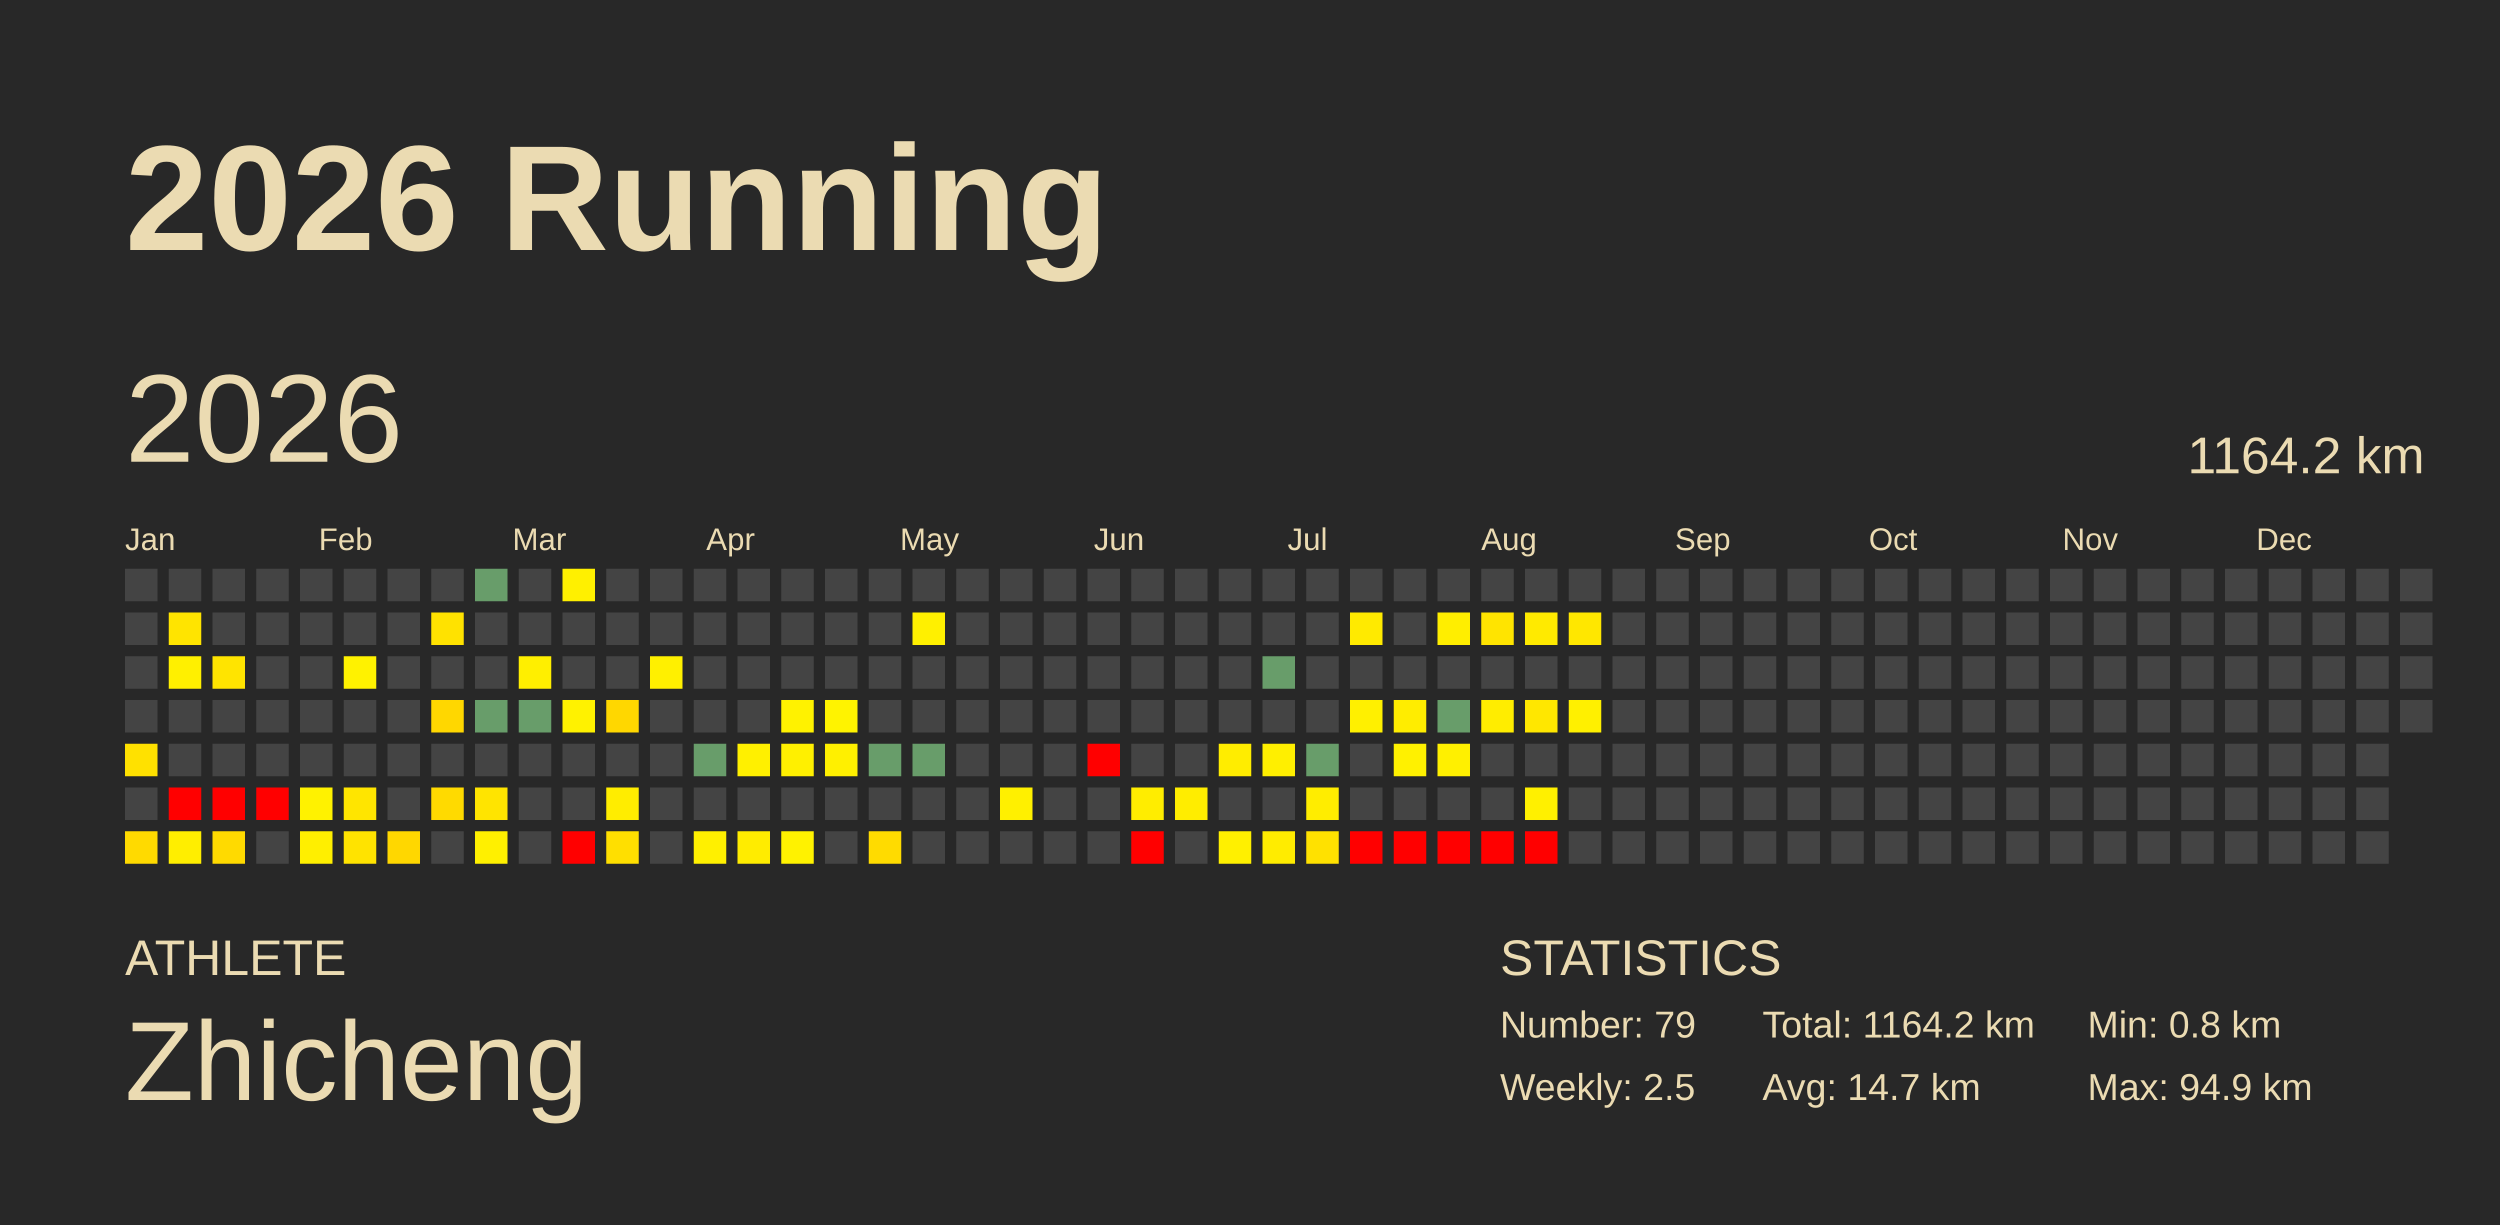
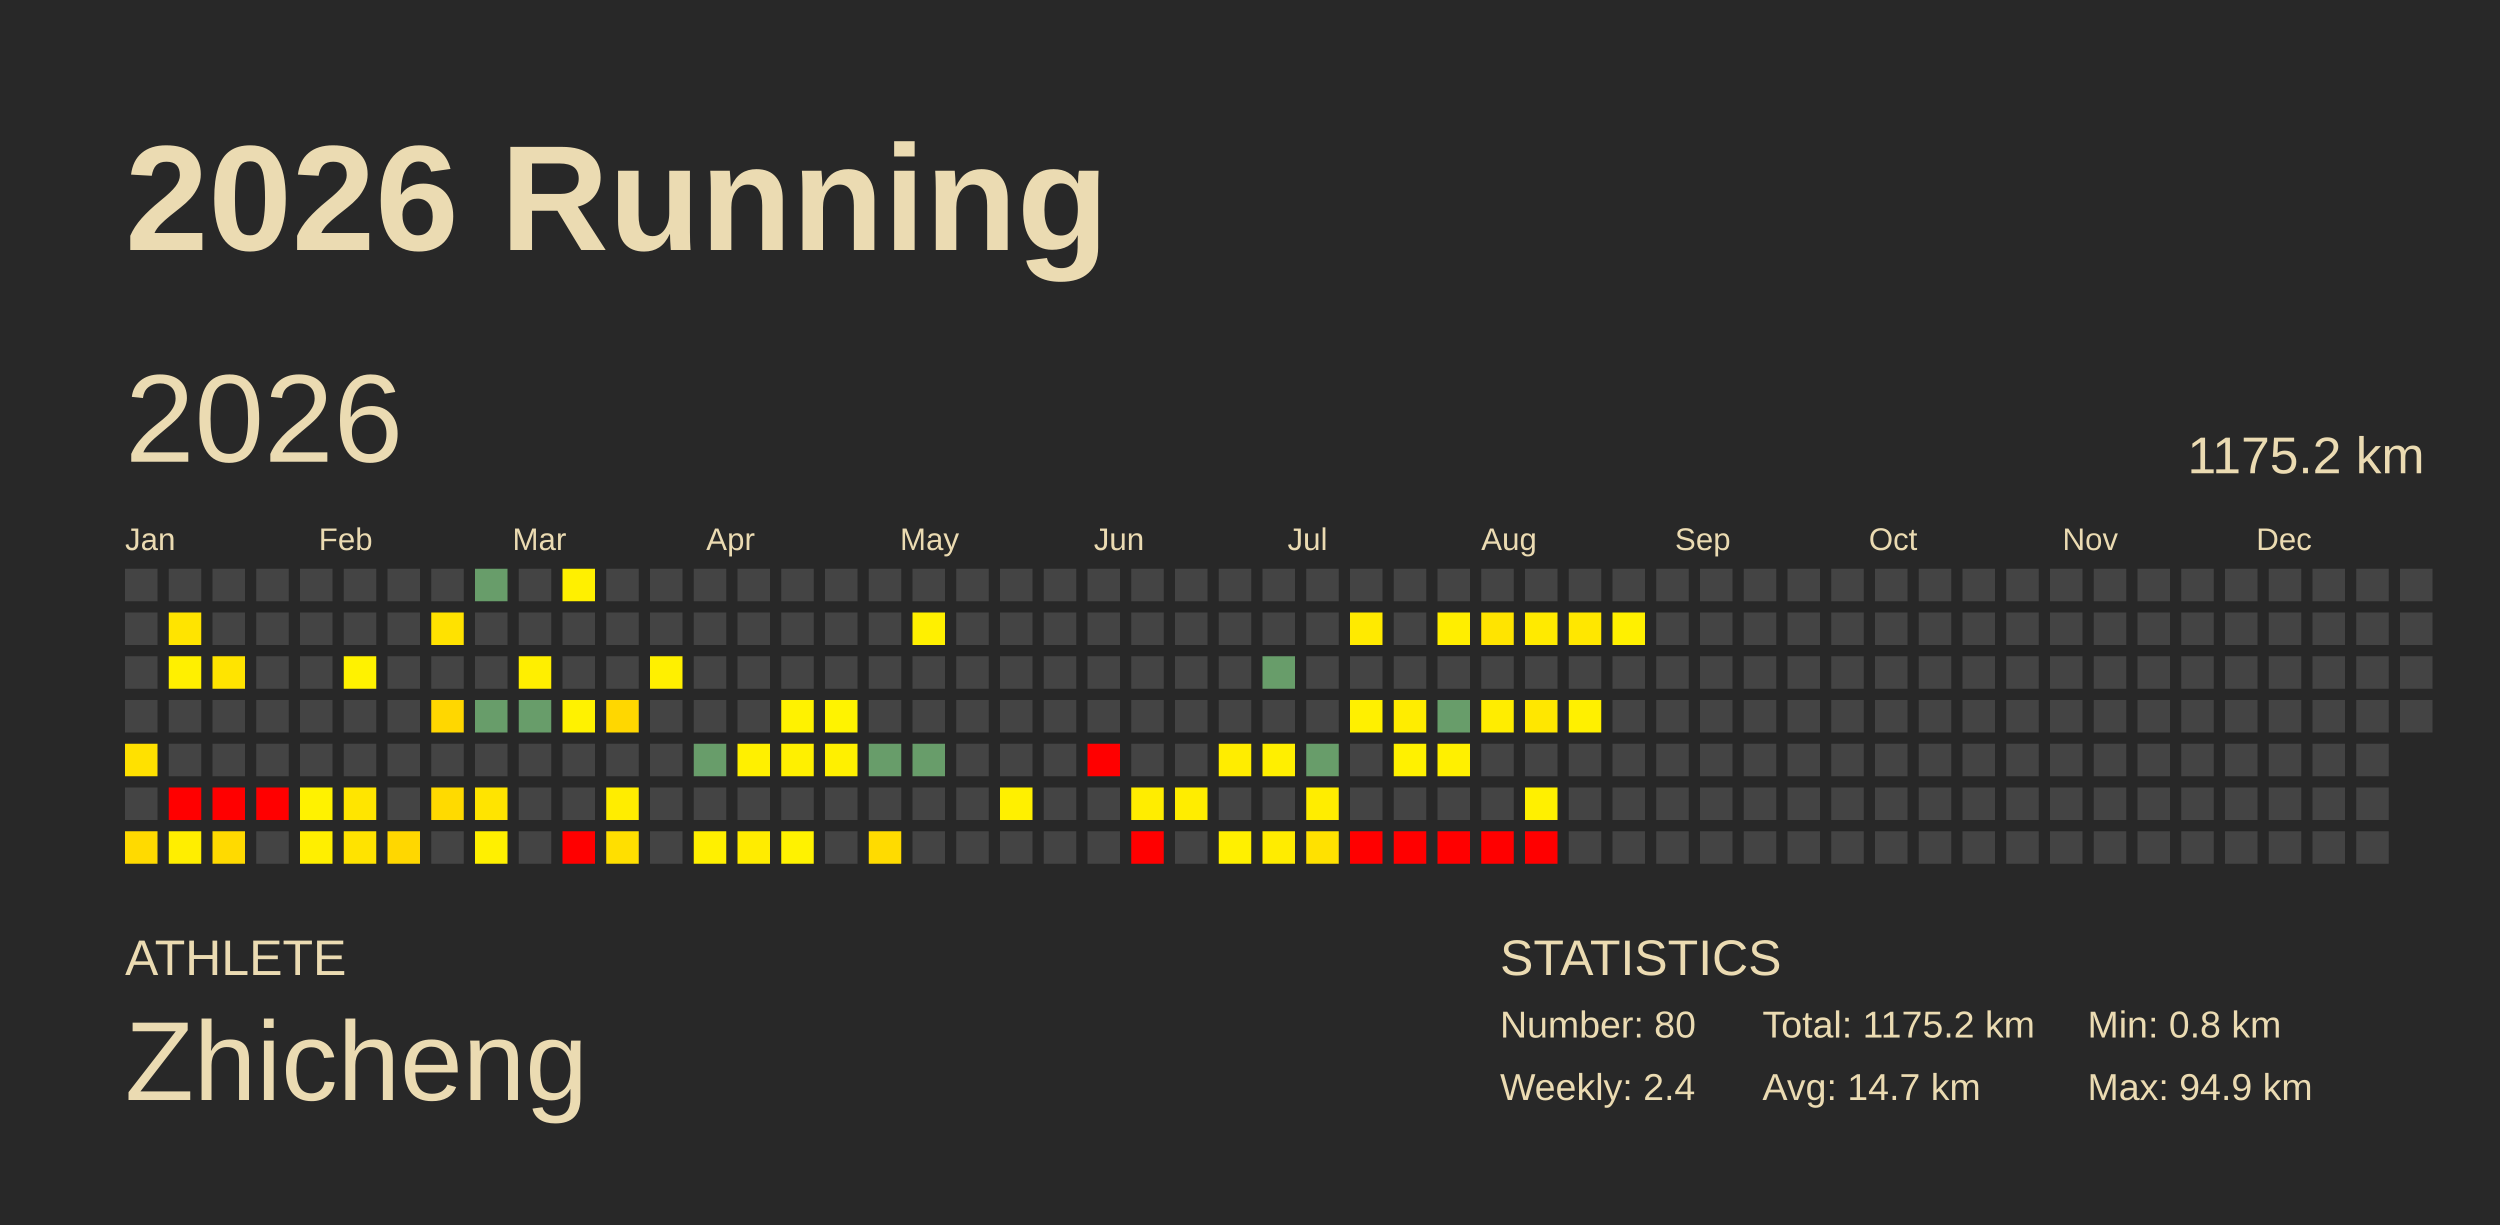
<svg xmlns="http://www.w3.org/2000/svg" baseProfile="full" height="98mm" version="1.1" viewBox="0,0,200,98" width="200mm">
  <defs />
  <rect fill="#282828" height="98" width="200" x="0" y="0" />
  <text fill="#ebdbb2" style="font-size:12px; font-family:Arial; font-weight:bold;" x="10" y="20">2026 Running</text>
  <text fill="#ebdbb2" style="font-size:4px; font-family:Arial" x="10" y="78">ATHLETE</text>
  <text fill="#ebdbb2" style="font-size:9px; font-family:Arial" x="10" y="88">Zhicheng</text>
  <text fill="#ebdbb2" style="font-size:4px; font-family:Arial" x="120" y="78">STATISTICS</text>
-   <text fill="#ebdbb2" style="font-size:3px; font-family:Arial" x="120" y="83">Number: 79</text>
-   <text fill="#ebdbb2" style="font-size:3px; font-family:Arial" x="120" y="88">Weekly: 2.5</text>
-   <text fill="#ebdbb2" style="font-size:3px; font-family:Arial" x="141" y="83">Total: 1164.2 km</text>
+   <text fill="#ebdbb2" style="font-size:3px; font-family:Arial" x="120" y="83">Number: 80</text>
+   <text fill="#ebdbb2" style="font-size:3px; font-family:Arial" x="120" y="88">Weekly: 2.4</text>
+   <text fill="#ebdbb2" style="font-size:3px; font-family:Arial" x="141" y="83">Total: 1175.2 km</text>
  <text fill="#ebdbb2" style="font-size:3px; font-family:Arial" x="141" y="88">Avg: 14.7 km</text>
  <text fill="#ebdbb2" style="font-size:3px; font-family:Arial" x="167" y="83">Min: 0.8 km</text>
  <text fill="#ebdbb2" style="font-size:3px; font-family:Arial" x="167" y="88">Max: 94.9 km</text>
  <text dominant-baseline="hanging" fill="#ebdbb2" style="font-size:10.0px; font-family:Arial;" x="10" y="30">2026</text>
-   <text dominant-baseline="hanging" fill="#ebdbb2" style="font-size:4.125px; font-family:Arial;" x="175" y="35">1164.2 km</text>
+   <text dominant-baseline="hanging" fill="#ebdbb2" style="font-size:4.125px; font-family:Arial;" x="175" y="35">1175.2 km</text>
  <text fill="#ebdbb2" style="font-size:2.5px; font-family:Arial" x="10.0" y="44">Jan</text>
  <text fill="#ebdbb2" style="font-size:2.5px; font-family:Arial" x="25.5" y="44">Feb</text>
  <text fill="#ebdbb2" style="font-size:2.5px; font-family:Arial" x="41.0" y="44">Mar</text>
  <text fill="#ebdbb2" style="font-size:2.5px; font-family:Arial" x="56.5" y="44">Apr</text>
  <text fill="#ebdbb2" style="font-size:2.5px; font-family:Arial" x="72.0" y="44">May</text>
  <text fill="#ebdbb2" style="font-size:2.5px; font-family:Arial" x="87.5" y="44">Jun</text>
  <text fill="#ebdbb2" style="font-size:2.5px; font-family:Arial" x="103.0" y="44">Jul</text>
  <text fill="#ebdbb2" style="font-size:2.5px; font-family:Arial" x="118.5" y="44">Aug</text>
  <text fill="#ebdbb2" style="font-size:2.5px; font-family:Arial" x="134.0" y="44">Sep</text>
  <text fill="#ebdbb2" style="font-size:2.5px; font-family:Arial" x="149.5" y="44">Oct</text>
  <text fill="#ebdbb2" style="font-size:2.5px; font-family:Arial" x="165.0" y="44">Nov</text>
  <text fill="#ebdbb2" style="font-size:2.5px; font-family:Arial" x="180.5" y="44">Dec</text>
  <rect fill="#444444" height="2.6" width="2.6" x="10.0" y="45.5" />
  <rect fill="#444444" height="2.6" width="2.6" x="10.0" y="49.0" />
  <rect fill="#444444" height="2.6" width="2.6" x="10.0" y="52.5" />
  <rect fill="#444444" height="2.6" width="2.6" x="10.0" y="56.0" />
  <rect fill="#ffe100" height="2.6" width="2.6" x="10.0" y="59.5" />
  <rect fill="#444444" height="2.6" width="2.6" x="10.0" y="63.0" />
  <rect fill="#ffda00" height="2.6" width="2.6" x="10.0" y="66.5" />
  <rect fill="#444444" height="2.6" width="2.6" x="13.5" y="45.5" />
  <rect fill="#ffe400" height="2.6" width="2.6" x="13.5" y="49.0" />
  <rect fill="#fff000" height="2.6" width="2.6" x="13.5" y="52.5" />
  <rect fill="#444444" height="2.6" width="2.6" x="13.5" y="56.0" />
  <rect fill="#444444" height="2.6" width="2.6" x="13.5" y="59.5" />
  <rect fill="red" height="2.6" width="2.6" x="13.5" y="63.0" />
  <rect fill="#ffee00" height="2.6" width="2.6" x="13.5" y="66.5" />
  <rect fill="#444444" height="2.6" width="2.6" x="17.0" y="45.5" />
  <rect fill="#444444" height="2.6" width="2.6" x="17.0" y="49.0" />
  <rect fill="#ffe400" height="2.6" width="2.6" x="17.0" y="52.5" />
  <rect fill="#444444" height="2.6" width="2.6" x="17.0" y="56.0" />
  <rect fill="#444444" height="2.6" width="2.6" x="17.0" y="59.5" />
  <rect fill="red" height="2.6" width="2.6" x="17.0" y="63.0" />
  <rect fill="#ffda00" height="2.6" width="2.6" x="17.0" y="66.5" />
  <rect fill="#444444" height="2.6" width="2.6" x="20.5" y="45.5" />
  <rect fill="#444444" height="2.6" width="2.6" x="20.5" y="49.0" />
  <rect fill="#444444" height="2.6" width="2.6" x="20.5" y="52.5" />
  <rect fill="#444444" height="2.6" width="2.6" x="20.5" y="56.0" />
  <rect fill="#444444" height="2.6" width="2.6" x="20.5" y="59.5" />
  <rect fill="red" height="2.6" width="2.6" x="20.5" y="63.0" />
  <rect fill="#444444" height="2.6" width="2.6" x="20.5" y="66.5" />
  <rect fill="#444444" height="2.6" width="2.6" x="24.0" y="45.5" />
  <rect fill="#444444" height="2.6" width="2.6" x="24.0" y="49.0" />
  <rect fill="#444444" height="2.6" width="2.6" x="24.0" y="52.5" />
  <rect fill="#444444" height="2.6" width="2.6" x="24.0" y="56.0" />
  <rect fill="#444444" height="2.6" width="2.6" x="24.0" y="59.5" />
  <rect fill="#fff200" height="2.6" width="2.6" x="24.0" y="63.0" />
  <rect fill="#ffef00" height="2.6" width="2.6" x="24.0" y="66.5" />
  <rect fill="#444444" height="2.6" width="2.6" x="27.5" y="45.5" />
  <rect fill="#444444" height="2.6" width="2.6" x="27.5" y="49.0" />
  <rect fill="#fff200" height="2.6" width="2.6" x="27.5" y="52.5" />
  <rect fill="#444444" height="2.6" width="2.6" x="27.5" y="56.0" />
  <rect fill="#444444" height="2.6" width="2.6" x="27.5" y="59.5" />
  <rect fill="#ffe500" height="2.6" width="2.6" x="27.5" y="63.0" />
  <rect fill="#ffe300" height="2.6" width="2.6" x="27.5" y="66.5" />
  <rect fill="#444444" height="2.6" width="2.6" x="31.0" y="45.5" />
  <rect fill="#444444" height="2.6" width="2.6" x="31.0" y="49.0" />
  <rect fill="#444444" height="2.6" width="2.6" x="31.0" y="52.5" />
  <rect fill="#444444" height="2.6" width="2.6" x="31.0" y="56.0" />
  <rect fill="#444444" height="2.6" width="2.6" x="31.0" y="59.5" />
  <rect fill="#444444" height="2.6" width="2.6" x="31.0" y="63.0" />
  <rect fill="#ffd700" height="2.6" width="2.6" x="31.0" y="66.5" />
  <rect fill="#444444" height="2.6" width="2.6" x="34.5" y="45.5" />
  <rect fill="#ffe200" height="2.6" width="2.6" x="34.5" y="49.0" />
  <rect fill="#444444" height="2.6" width="2.6" x="34.5" y="52.5" />
  <rect fill="#ffd700" height="2.6" width="2.6" x="34.5" y="56.0" />
  <rect fill="#444444" height="2.6" width="2.6" x="34.5" y="59.5" />
  <rect fill="#ffda00" height="2.6" width="2.6" x="34.5" y="63.0" />
  <rect fill="#444444" height="2.6" width="2.6" x="34.5" y="66.5" />
  <rect fill="#689d6a" height="2.6" width="2.6" x="38.0" y="45.5" />
  <rect fill="#444444" height="2.6" width="2.6" x="38.0" y="49.0" />
  <rect fill="#444444" height="2.6" width="2.6" x="38.0" y="52.5" />
  <rect fill="#689d6a" height="2.6" width="2.6" x="38.0" y="56.0" />
  <rect fill="#444444" height="2.6" width="2.6" x="38.0" y="59.5" />
  <rect fill="#ffe400" height="2.6" width="2.6" x="38.0" y="63.0" />
  <rect fill="#fff000" height="2.6" width="2.6" x="38.0" y="66.5" />
  <rect fill="#444444" height="2.6" width="2.6" x="41.5" y="45.5" />
  <rect fill="#444444" height="2.6" width="2.6" x="41.5" y="49.0" />
  <rect fill="#ffef00" height="2.6" width="2.6" x="41.5" y="52.5" />
  <rect fill="#689d6a" height="2.6" width="2.6" x="41.5" y="56.0" />
  <rect fill="#444444" height="2.6" width="2.6" x="41.5" y="59.5" />
  <rect fill="#444444" height="2.6" width="2.6" x="41.5" y="63.0" />
  <rect fill="#444444" height="2.6" width="2.6" x="41.5" y="66.5" />
  <rect fill="#fff000" height="2.6" width="2.6" x="45.0" y="45.5" />
  <rect fill="#444444" height="2.6" width="2.6" x="45.0" y="49.0" />
  <rect fill="#444444" height="2.6" width="2.6" x="45.0" y="52.5" />
  <rect fill="#fff200" height="2.6" width="2.6" x="45.0" y="56.0" />
  <rect fill="#444444" height="2.6" width="2.6" x="45.0" y="59.5" />
  <rect fill="#444444" height="2.6" width="2.6" x="45.0" y="63.0" />
  <rect fill="red" height="2.6" width="2.6" x="45.0" y="66.5" />
  <rect fill="#444444" height="2.6" width="2.6" x="48.5" y="45.5" />
  <rect fill="#444444" height="2.6" width="2.6" x="48.5" y="49.0" />
  <rect fill="#444444" height="2.6" width="2.6" x="48.5" y="52.5" />
  <rect fill="#ffd700" height="2.6" width="2.6" x="48.5" y="56.0" />
  <rect fill="#444444" height="2.6" width="2.6" x="48.5" y="59.5" />
  <rect fill="#ffed00" height="2.6" width="2.6" x="48.5" y="63.0" />
  <rect fill="#ffdf00" height="2.6" width="2.6" x="48.5" y="66.5" />
  <rect fill="#444444" height="2.6" width="2.6" x="52.0" y="45.5" />
  <rect fill="#444444" height="2.6" width="2.6" x="52.0" y="49.0" />
  <rect fill="#fff000" height="2.6" width="2.6" x="52.0" y="52.5" />
  <rect fill="#444444" height="2.6" width="2.6" x="52.0" y="56.0" />
  <rect fill="#444444" height="2.6" width="2.6" x="52.0" y="59.5" />
  <rect fill="#444444" height="2.6" width="2.6" x="52.0" y="63.0" />
  <rect fill="#444444" height="2.6" width="2.6" x="52.0" y="66.5" />
  <rect fill="#444444" height="2.6" width="2.6" x="55.5" y="45.5" />
  <rect fill="#444444" height="2.6" width="2.6" x="55.5" y="49.0" />
  <rect fill="#444444" height="2.6" width="2.6" x="55.5" y="52.5" />
  <rect fill="#444444" height="2.6" width="2.6" x="55.5" y="56.0" />
  <rect fill="#689d6a" height="2.6" width="2.6" x="55.5" y="59.5" />
  <rect fill="#444444" height="2.6" width="2.6" x="55.5" y="63.0" />
  <rect fill="#fff000" height="2.6" width="2.6" x="55.5" y="66.5" />
  <rect fill="#444444" height="2.6" width="2.6" x="59.0" y="45.5" />
  <rect fill="#444444" height="2.6" width="2.6" x="59.0" y="49.0" />
  <rect fill="#444444" height="2.6" width="2.6" x="59.0" y="52.5" />
  <rect fill="#444444" height="2.6" width="2.6" x="59.0" y="56.0" />
  <rect fill="#fff000" height="2.6" width="2.6" x="59.0" y="59.5" />
  <rect fill="#444444" height="2.6" width="2.6" x="59.0" y="63.0" />
  <rect fill="#ffec00" height="2.6" width="2.6" x="59.0" y="66.5" />
  <rect fill="#444444" height="2.6" width="2.6" x="62.5" y="45.5" />
  <rect fill="#444444" height="2.6" width="2.6" x="62.5" y="49.0" />
  <rect fill="#444444" height="2.6" width="2.6" x="62.5" y="52.5" />
  <rect fill="#fff200" height="2.6" width="2.6" x="62.5" y="56.0" />
  <rect fill="#fff000" height="2.6" width="2.6" x="62.5" y="59.5" />
  <rect fill="#444444" height="2.6" width="2.6" x="62.5" y="63.0" />
  <rect fill="#fff200" height="2.6" width="2.6" x="62.5" y="66.5" />
  <rect fill="#444444" height="2.6" width="2.6" x="66.0" y="45.5" />
  <rect fill="#444444" height="2.6" width="2.6" x="66.0" y="49.0" />
  <rect fill="#444444" height="2.6" width="2.6" x="66.0" y="52.5" />
  <rect fill="#fff300" height="2.6" width="2.6" x="66.0" y="56.0" />
  <rect fill="#fff000" height="2.6" width="2.6" x="66.0" y="59.5" />
  <rect fill="#444444" height="2.6" width="2.6" x="66.0" y="63.0" />
  <rect fill="#444444" height="2.6" width="2.6" x="66.0" y="66.5" />
  <rect fill="#444444" height="2.6" width="2.6" x="69.5" y="45.5" />
  <rect fill="#444444" height="2.6" width="2.6" x="69.5" y="49.0" />
  <rect fill="#444444" height="2.6" width="2.6" x="69.5" y="52.5" />
  <rect fill="#444444" height="2.6" width="2.6" x="69.5" y="56.0" />
  <rect fill="#689d6a" height="2.6" width="2.6" x="69.5" y="59.5" />
  <rect fill="#444444" height="2.6" width="2.6" x="69.5" y="63.0" />
  <rect fill="#ffdb00" height="2.6" width="2.6" x="69.5" y="66.5" />
  <rect fill="#444444" height="2.6" width="2.6" x="73.0" y="45.5" />
  <rect fill="#fff000" height="2.6" width="2.6" x="73.0" y="49.0" />
  <rect fill="#444444" height="2.6" width="2.6" x="73.0" y="52.5" />
  <rect fill="#444444" height="2.6" width="2.6" x="73.0" y="56.0" />
  <rect fill="#689d6a" height="2.6" width="2.6" x="73.0" y="59.5" />
  <rect fill="#444444" height="2.6" width="2.6" x="73.0" y="63.0" />
  <rect fill="#444444" height="2.6" width="2.6" x="73.0" y="66.5" />
  <rect fill="#444444" height="2.6" width="2.6" x="76.5" y="45.5" />
  <rect fill="#444444" height="2.6" width="2.6" x="76.5" y="49.0" />
  <rect fill="#444444" height="2.6" width="2.6" x="76.5" y="52.5" />
  <rect fill="#444444" height="2.6" width="2.6" x="76.5" y="56.0" />
  <rect fill="#444444" height="2.6" width="2.6" x="76.5" y="59.5" />
  <rect fill="#444444" height="2.6" width="2.6" x="76.5" y="63.0" />
  <rect fill="#444444" height="2.6" width="2.6" x="76.5" y="66.5" />
  <rect fill="#444444" height="2.6" width="2.6" x="80.0" y="45.5" />
  <rect fill="#444444" height="2.6" width="2.6" x="80.0" y="49.0" />
  <rect fill="#444444" height="2.6" width="2.6" x="80.0" y="52.5" />
  <rect fill="#444444" height="2.6" width="2.6" x="80.0" y="56.0" />
  <rect fill="#444444" height="2.6" width="2.6" x="80.0" y="59.5" />
  <rect fill="#fff000" height="2.6" width="2.6" x="80.0" y="63.0" />
  <rect fill="#444444" height="2.6" width="2.6" x="80.0" y="66.5" />
  <rect fill="#444444" height="2.6" width="2.6" x="83.5" y="45.5" />
  <rect fill="#444444" height="2.6" width="2.6" x="83.5" y="49.0" />
  <rect fill="#444444" height="2.6" width="2.6" x="83.5" y="52.5" />
  <rect fill="#444444" height="2.6" width="2.6" x="83.5" y="56.0" />
  <rect fill="#444444" height="2.6" width="2.6" x="83.5" y="59.5" />
  <rect fill="#444444" height="2.6" width="2.6" x="83.5" y="63.0" />
  <rect fill="#444444" height="2.6" width="2.6" x="83.5" y="66.5" />
  <rect fill="#444444" height="2.6" width="2.6" x="87.0" y="45.5" />
  <rect fill="#444444" height="2.6" width="2.6" x="87.0" y="49.0" />
  <rect fill="#444444" height="2.6" width="2.6" x="87.0" y="52.5" />
  <rect fill="#444444" height="2.6" width="2.6" x="87.0" y="56.0" />
  <rect fill="red" height="2.6" width="2.6" x="87.0" y="59.5" />
  <rect fill="#444444" height="2.6" width="2.6" x="87.0" y="63.0" />
  <rect fill="#444444" height="2.6" width="2.6" x="87.0" y="66.5" />
  <rect fill="#444444" height="2.6" width="2.6" x="90.5" y="45.5" />
  <rect fill="#444444" height="2.6" width="2.6" x="90.5" y="49.0" />
  <rect fill="#444444" height="2.6" width="2.6" x="90.5" y="52.5" />
  <rect fill="#444444" height="2.6" width="2.6" x="90.5" y="56.0" />
  <rect fill="#444444" height="2.6" width="2.6" x="90.5" y="59.5" />
  <rect fill="#ffed00" height="2.6" width="2.6" x="90.5" y="63.0" />
  <rect fill="red" height="2.6" width="2.6" x="90.5" y="66.5" />
  <rect fill="#444444" height="2.6" width="2.6" x="94.0" y="45.5" />
  <rect fill="#444444" height="2.6" width="2.6" x="94.0" y="49.0" />
  <rect fill="#444444" height="2.6" width="2.6" x="94.0" y="52.5" />
  <rect fill="#444444" height="2.6" width="2.6" x="94.0" y="56.0" />
  <rect fill="#444444" height="2.6" width="2.6" x="94.0" y="59.5" />
  <rect fill="#ffed00" height="2.6" width="2.6" x="94.0" y="63.0" />
  <rect fill="#444444" height="2.6" width="2.6" x="94.0" y="66.5" />
  <rect fill="#444444" height="2.6" width="2.6" x="97.5" y="45.5" />
  <rect fill="#444444" height="2.6" width="2.6" x="97.5" y="49.0" />
  <rect fill="#444444" height="2.6" width="2.6" x="97.5" y="52.5" />
  <rect fill="#444444" height="2.6" width="2.6" x="97.5" y="56.0" />
  <rect fill="#ffed00" height="2.6" width="2.6" x="97.5" y="59.5" />
  <rect fill="#444444" height="2.6" width="2.6" x="97.5" y="63.0" />
  <rect fill="#fff000" height="2.6" width="2.6" x="97.5" y="66.5" />
  <rect fill="#444444" height="2.6" width="2.6" x="101.0" y="45.5" />
  <rect fill="#444444" height="2.6" width="2.6" x="101.0" y="49.0" />
  <rect fill="#689d6a" height="2.6" width="2.6" x="101.0" y="52.5" />
  <rect fill="#444444" height="2.6" width="2.6" x="101.0" y="56.0" />
  <rect fill="#ffef00" height="2.6" width="2.6" x="101.0" y="59.5" />
  <rect fill="#444444" height="2.6" width="2.6" x="101.0" y="63.0" />
  <rect fill="#ffec00" height="2.6" width="2.6" x="101.0" y="66.5" />
  <rect fill="#444444" height="2.6" width="2.6" x="104.5" y="45.5" />
  <rect fill="#444444" height="2.6" width="2.6" x="104.5" y="49.0" />
  <rect fill="#444444" height="2.6" width="2.6" x="104.5" y="52.5" />
  <rect fill="#444444" height="2.6" width="2.6" x="104.5" y="56.0" />
  <rect fill="#689d6a" height="2.6" width="2.6" x="104.5" y="59.5" />
  <rect fill="#ffed00" height="2.6" width="2.6" x="104.5" y="63.0" />
  <rect fill="#ffe100" height="2.6" width="2.6" x="104.5" y="66.5" />
  <rect fill="#444444" height="2.6" width="2.6" x="108.0" y="45.5" />
  <rect fill="#ffea00" height="2.6" width="2.6" x="108.0" y="49.0" />
  <rect fill="#444444" height="2.6" width="2.6" x="108.0" y="52.5" />
  <rect fill="#fff000" height="2.6" width="2.6" x="108.0" y="56.0" />
  <rect fill="#444444" height="2.6" width="2.6" x="108.0" y="59.5" />
  <rect fill="#444444" height="2.6" width="2.6" x="108.0" y="63.0" />
  <rect fill="red" height="2.6" width="2.6" x="108.0" y="66.5" />
  <rect fill="#444444" height="2.6" width="2.6" x="111.5" y="45.5" />
  <rect fill="#444444" height="2.6" width="2.6" x="111.5" y="49.0" />
  <rect fill="#444444" height="2.6" width="2.6" x="111.5" y="52.5" />
  <rect fill="#ffed00" height="2.6" width="2.6" x="111.5" y="56.0" />
  <rect fill="#fff100" height="2.6" width="2.6" x="111.5" y="59.5" />
  <rect fill="#444444" height="2.6" width="2.6" x="111.5" y="63.0" />
  <rect fill="red" height="2.6" width="2.6" x="111.5" y="66.5" />
  <rect fill="#444444" height="2.6" width="2.6" x="115.0" y="45.5" />
  <rect fill="#ffee00" height="2.6" width="2.6" x="115.0" y="49.0" />
  <rect fill="#444444" height="2.6" width="2.6" x="115.0" y="52.5" />
  <rect fill="#689d6a" height="2.6" width="2.6" x="115.0" y="56.0" />
  <rect fill="#fff000" height="2.6" width="2.6" x="115.0" y="59.5" />
  <rect fill="#444444" height="2.6" width="2.6" x="115.0" y="63.0" />
  <rect fill="red" height="2.6" width="2.6" x="115.0" y="66.5" />
  <rect fill="#444444" height="2.6" width="2.6" x="118.5" y="45.5" />
  <rect fill="#ffe400" height="2.6" width="2.6" x="118.5" y="49.0" />
  <rect fill="#444444" height="2.6" width="2.6" x="118.5" y="52.5" />
  <rect fill="#ffed00" height="2.6" width="2.6" x="118.5" y="56.0" />
  <rect fill="#444444" height="2.6" width="2.6" x="118.5" y="59.5" />
  <rect fill="#444444" height="2.6" width="2.6" x="118.5" y="63.0" />
  <rect fill="red" height="2.6" width="2.6" x="118.5" y="66.5" />
  <rect fill="#444444" height="2.6" width="2.6" x="122.0" y="45.5" />
  <rect fill="#ffea00" height="2.6" width="2.6" x="122.0" y="49.0" />
  <rect fill="#444444" height="2.6" width="2.6" x="122.0" y="52.5" />
  <rect fill="#ffe700" height="2.6" width="2.6" x="122.0" y="56.0" />
  <rect fill="#444444" height="2.6" width="2.6" x="122.0" y="59.5" />
  <rect fill="#fff000" height="2.6" width="2.6" x="122.0" y="63.0" />
  <rect fill="red" height="2.6" width="2.6" x="122.0" y="66.5" />
  <rect fill="#444444" height="2.6" width="2.6" x="125.5" y="45.5" />
  <rect fill="#ffe700" height="2.6" width="2.6" x="125.5" y="49.0" />
  <rect fill="#444444" height="2.6" width="2.6" x="125.5" y="52.5" />
  <rect fill="#fff000" height="2.6" width="2.6" x="125.5" y="56.0" />
  <rect fill="#444444" height="2.6" width="2.6" x="125.5" y="59.5" />
  <rect fill="#444444" height="2.6" width="2.6" x="125.5" y="63.0" />
  <rect fill="#444444" height="2.6" width="2.6" x="125.5" y="66.5" />
  <rect fill="#444444" height="2.6" width="2.6" x="129.0" y="45.5" />
-   <rect fill="#444444" height="2.6" width="2.6" x="129.0" y="49.0" />
+   <rect fill="#fff000" height="2.6" width="2.6" x="129.0" y="49.0" />
  <rect fill="#444444" height="2.6" width="2.6" x="129.0" y="52.5" />
  <rect fill="#444444" height="2.6" width="2.6" x="129.0" y="56.0" />
  <rect fill="#444444" height="2.6" width="2.6" x="129.0" y="59.5" />
  <rect fill="#444444" height="2.6" width="2.6" x="129.0" y="63.0" />
  <rect fill="#444444" height="2.6" width="2.6" x="129.0" y="66.5" />
  <rect fill="#444444" height="2.6" width="2.6" x="132.5" y="45.5" />
  <rect fill="#444444" height="2.6" width="2.6" x="132.5" y="49.0" />
  <rect fill="#444444" height="2.6" width="2.6" x="132.5" y="52.5" />
  <rect fill="#444444" height="2.6" width="2.6" x="132.5" y="56.0" />
  <rect fill="#444444" height="2.6" width="2.6" x="132.5" y="59.5" />
  <rect fill="#444444" height="2.6" width="2.6" x="132.5" y="63.0" />
  <rect fill="#444444" height="2.6" width="2.6" x="132.5" y="66.5" />
  <rect fill="#444444" height="2.6" width="2.6" x="136.0" y="45.5" />
  <rect fill="#444444" height="2.6" width="2.6" x="136.0" y="49.0" />
  <rect fill="#444444" height="2.6" width="2.6" x="136.0" y="52.5" />
  <rect fill="#444444" height="2.6" width="2.6" x="136.0" y="56.0" />
  <rect fill="#444444" height="2.6" width="2.6" x="136.0" y="59.5" />
  <rect fill="#444444" height="2.6" width="2.6" x="136.0" y="63.0" />
  <rect fill="#444444" height="2.6" width="2.6" x="136.0" y="66.5" />
  <rect fill="#444444" height="2.6" width="2.6" x="139.5" y="45.5" />
  <rect fill="#444444" height="2.6" width="2.6" x="139.5" y="49.0" />
  <rect fill="#444444" height="2.6" width="2.6" x="139.5" y="52.5" />
  <rect fill="#444444" height="2.6" width="2.6" x="139.5" y="56.0" />
  <rect fill="#444444" height="2.6" width="2.6" x="139.5" y="59.5" />
  <rect fill="#444444" height="2.6" width="2.6" x="139.5" y="63.0" />
  <rect fill="#444444" height="2.6" width="2.6" x="139.5" y="66.5" />
  <rect fill="#444444" height="2.6" width="2.6" x="143.0" y="45.5" />
  <rect fill="#444444" height="2.6" width="2.6" x="143.0" y="49.0" />
  <rect fill="#444444" height="2.6" width="2.6" x="143.0" y="52.5" />
  <rect fill="#444444" height="2.6" width="2.6" x="143.0" y="56.0" />
  <rect fill="#444444" height="2.6" width="2.6" x="143.0" y="59.5" />
  <rect fill="#444444" height="2.6" width="2.6" x="143.0" y="63.0" />
  <rect fill="#444444" height="2.6" width="2.6" x="143.0" y="66.5" />
  <rect fill="#444444" height="2.6" width="2.6" x="146.5" y="45.5" />
  <rect fill="#444444" height="2.6" width="2.6" x="146.5" y="49.0" />
  <rect fill="#444444" height="2.6" width="2.6" x="146.5" y="52.5" />
  <rect fill="#444444" height="2.6" width="2.6" x="146.5" y="56.0" />
  <rect fill="#444444" height="2.6" width="2.6" x="146.5" y="59.5" />
  <rect fill="#444444" height="2.6" width="2.6" x="146.5" y="63.0" />
  <rect fill="#444444" height="2.6" width="2.6" x="146.5" y="66.5" />
  <rect fill="#444444" height="2.6" width="2.6" x="150.0" y="45.5" />
  <rect fill="#444444" height="2.6" width="2.6" x="150.0" y="49.0" />
  <rect fill="#444444" height="2.6" width="2.6" x="150.0" y="52.5" />
  <rect fill="#444444" height="2.6" width="2.6" x="150.0" y="56.0" />
  <rect fill="#444444" height="2.6" width="2.6" x="150.0" y="59.5" />
  <rect fill="#444444" height="2.6" width="2.6" x="150.0" y="63.0" />
  <rect fill="#444444" height="2.6" width="2.6" x="150.0" y="66.5" />
  <rect fill="#444444" height="2.6" width="2.6" x="153.5" y="45.5" />
  <rect fill="#444444" height="2.6" width="2.6" x="153.5" y="49.0" />
  <rect fill="#444444" height="2.6" width="2.6" x="153.5" y="52.5" />
  <rect fill="#444444" height="2.6" width="2.6" x="153.5" y="56.0" />
  <rect fill="#444444" height="2.6" width="2.6" x="153.5" y="59.5" />
  <rect fill="#444444" height="2.6" width="2.6" x="153.5" y="63.0" />
  <rect fill="#444444" height="2.6" width="2.6" x="153.5" y="66.5" />
  <rect fill="#444444" height="2.6" width="2.6" x="157.0" y="45.5" />
  <rect fill="#444444" height="2.6" width="2.6" x="157.0" y="49.0" />
  <rect fill="#444444" height="2.6" width="2.6" x="157.0" y="52.5" />
  <rect fill="#444444" height="2.6" width="2.6" x="157.0" y="56.0" />
  <rect fill="#444444" height="2.6" width="2.6" x="157.0" y="59.5" />
  <rect fill="#444444" height="2.6" width="2.6" x="157.0" y="63.0" />
  <rect fill="#444444" height="2.6" width="2.6" x="157.0" y="66.5" />
  <rect fill="#444444" height="2.6" width="2.6" x="160.5" y="45.5" />
  <rect fill="#444444" height="2.6" width="2.6" x="160.5" y="49.0" />
  <rect fill="#444444" height="2.6" width="2.6" x="160.5" y="52.5" />
  <rect fill="#444444" height="2.6" width="2.6" x="160.5" y="56.0" />
  <rect fill="#444444" height="2.6" width="2.6" x="160.5" y="59.5" />
  <rect fill="#444444" height="2.6" width="2.6" x="160.5" y="63.0" />
  <rect fill="#444444" height="2.6" width="2.6" x="160.5" y="66.5" />
  <rect fill="#444444" height="2.6" width="2.6" x="164.0" y="45.5" />
  <rect fill="#444444" height="2.6" width="2.6" x="164.0" y="49.0" />
  <rect fill="#444444" height="2.6" width="2.6" x="164.0" y="52.5" />
  <rect fill="#444444" height="2.6" width="2.6" x="164.0" y="56.0" />
  <rect fill="#444444" height="2.6" width="2.6" x="164.0" y="59.5" />
  <rect fill="#444444" height="2.6" width="2.6" x="164.0" y="63.0" />
  <rect fill="#444444" height="2.6" width="2.6" x="164.0" y="66.5" />
  <rect fill="#444444" height="2.6" width="2.6" x="167.5" y="45.5" />
  <rect fill="#444444" height="2.6" width="2.6" x="167.5" y="49.0" />
  <rect fill="#444444" height="2.6" width="2.6" x="167.5" y="52.5" />
  <rect fill="#444444" height="2.6" width="2.6" x="167.5" y="56.0" />
  <rect fill="#444444" height="2.6" width="2.6" x="167.5" y="59.5" />
  <rect fill="#444444" height="2.6" width="2.6" x="167.5" y="63.0" />
  <rect fill="#444444" height="2.6" width="2.6" x="167.5" y="66.5" />
  <rect fill="#444444" height="2.6" width="2.6" x="171.0" y="45.5" />
  <rect fill="#444444" height="2.6" width="2.6" x="171.0" y="49.0" />
  <rect fill="#444444" height="2.6" width="2.6" x="171.0" y="52.5" />
  <rect fill="#444444" height="2.6" width="2.6" x="171.0" y="56.0" />
  <rect fill="#444444" height="2.6" width="2.6" x="171.0" y="59.5" />
  <rect fill="#444444" height="2.6" width="2.6" x="171.0" y="63.0" />
  <rect fill="#444444" height="2.6" width="2.6" x="171.0" y="66.5" />
  <rect fill="#444444" height="2.6" width="2.6" x="174.5" y="45.5" />
  <rect fill="#444444" height="2.6" width="2.6" x="174.5" y="49.0" />
  <rect fill="#444444" height="2.6" width="2.6" x="174.5" y="52.5" />
  <rect fill="#444444" height="2.6" width="2.6" x="174.5" y="56.0" />
  <rect fill="#444444" height="2.6" width="2.6" x="174.5" y="59.5" />
  <rect fill="#444444" height="2.6" width="2.6" x="174.5" y="63.0" />
  <rect fill="#444444" height="2.6" width="2.6" x="174.5" y="66.5" />
  <rect fill="#444444" height="2.6" width="2.6" x="178.0" y="45.5" />
  <rect fill="#444444" height="2.6" width="2.6" x="178.0" y="49.0" />
  <rect fill="#444444" height="2.6" width="2.6" x="178.0" y="52.5" />
  <rect fill="#444444" height="2.6" width="2.6" x="178.0" y="56.0" />
  <rect fill="#444444" height="2.6" width="2.6" x="178.0" y="59.5" />
  <rect fill="#444444" height="2.6" width="2.6" x="178.0" y="63.0" />
  <rect fill="#444444" height="2.6" width="2.6" x="178.0" y="66.5" />
  <rect fill="#444444" height="2.6" width="2.6" x="181.5" y="45.5" />
  <rect fill="#444444" height="2.6" width="2.6" x="181.5" y="49.0" />
  <rect fill="#444444" height="2.6" width="2.6" x="181.5" y="52.5" />
  <rect fill="#444444" height="2.6" width="2.6" x="181.5" y="56.0" />
  <rect fill="#444444" height="2.6" width="2.6" x="181.5" y="59.5" />
  <rect fill="#444444" height="2.6" width="2.6" x="181.5" y="63.0" />
  <rect fill="#444444" height="2.6" width="2.6" x="181.5" y="66.5" />
  <rect fill="#444444" height="2.6" width="2.6" x="185.0" y="45.5" />
  <rect fill="#444444" height="2.6" width="2.6" x="185.0" y="49.0" />
  <rect fill="#444444" height="2.6" width="2.6" x="185.0" y="52.5" />
  <rect fill="#444444" height="2.6" width="2.6" x="185.0" y="56.0" />
  <rect fill="#444444" height="2.6" width="2.6" x="185.0" y="59.5" />
  <rect fill="#444444" height="2.6" width="2.6" x="185.0" y="63.0" />
  <rect fill="#444444" height="2.6" width="2.6" x="185.0" y="66.5" />
  <rect fill="#444444" height="2.6" width="2.6" x="188.5" y="45.5" />
  <rect fill="#444444" height="2.6" width="2.6" x="188.5" y="49.0" />
  <rect fill="#444444" height="2.6" width="2.6" x="188.5" y="52.5" />
  <rect fill="#444444" height="2.6" width="2.6" x="188.5" y="56.0" />
  <rect fill="#444444" height="2.6" width="2.6" x="188.5" y="59.5" />
  <rect fill="#444444" height="2.6" width="2.6" x="188.5" y="63.0" />
  <rect fill="#444444" height="2.6" width="2.6" x="188.5" y="66.5" />
  <rect fill="#444444" height="2.6" width="2.6" x="192.0" y="45.5" />
  <rect fill="#444444" height="2.6" width="2.6" x="192.0" y="49.0" />
  <rect fill="#444444" height="2.6" width="2.6" x="192.0" y="52.5" />
  <rect fill="#444444" height="2.6" width="2.6" x="192.0" y="56.0" />
</svg>
